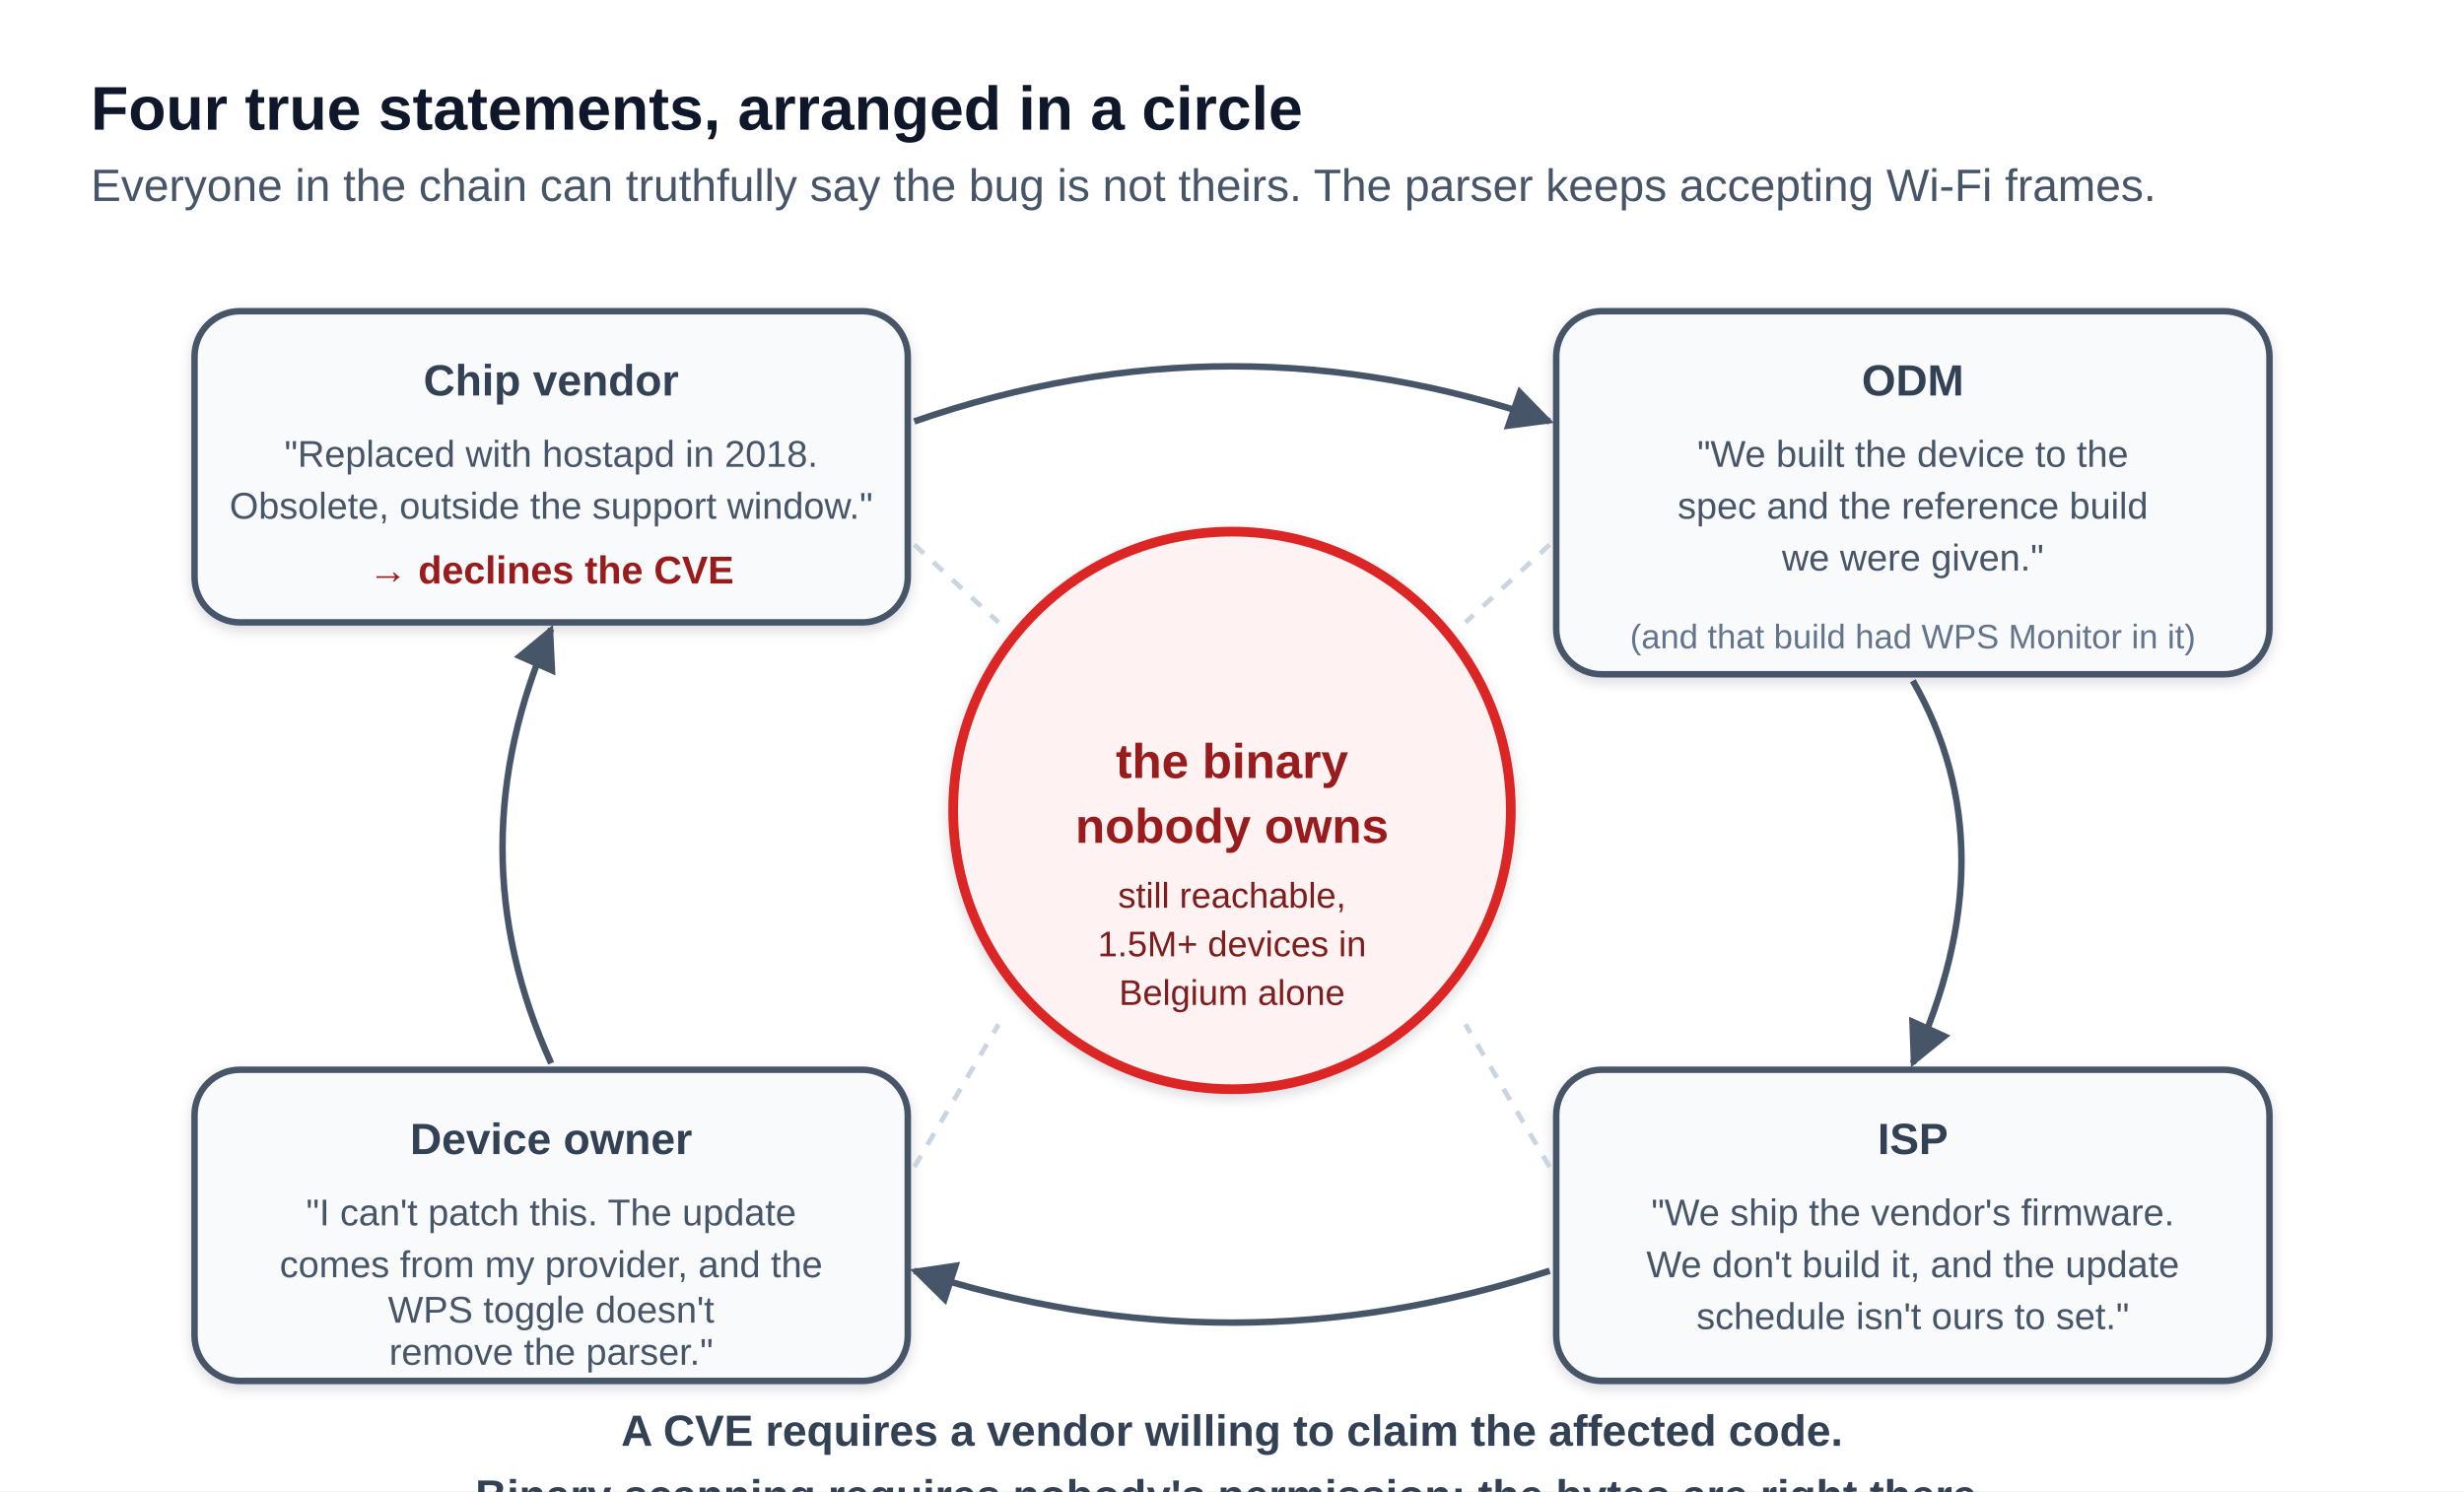
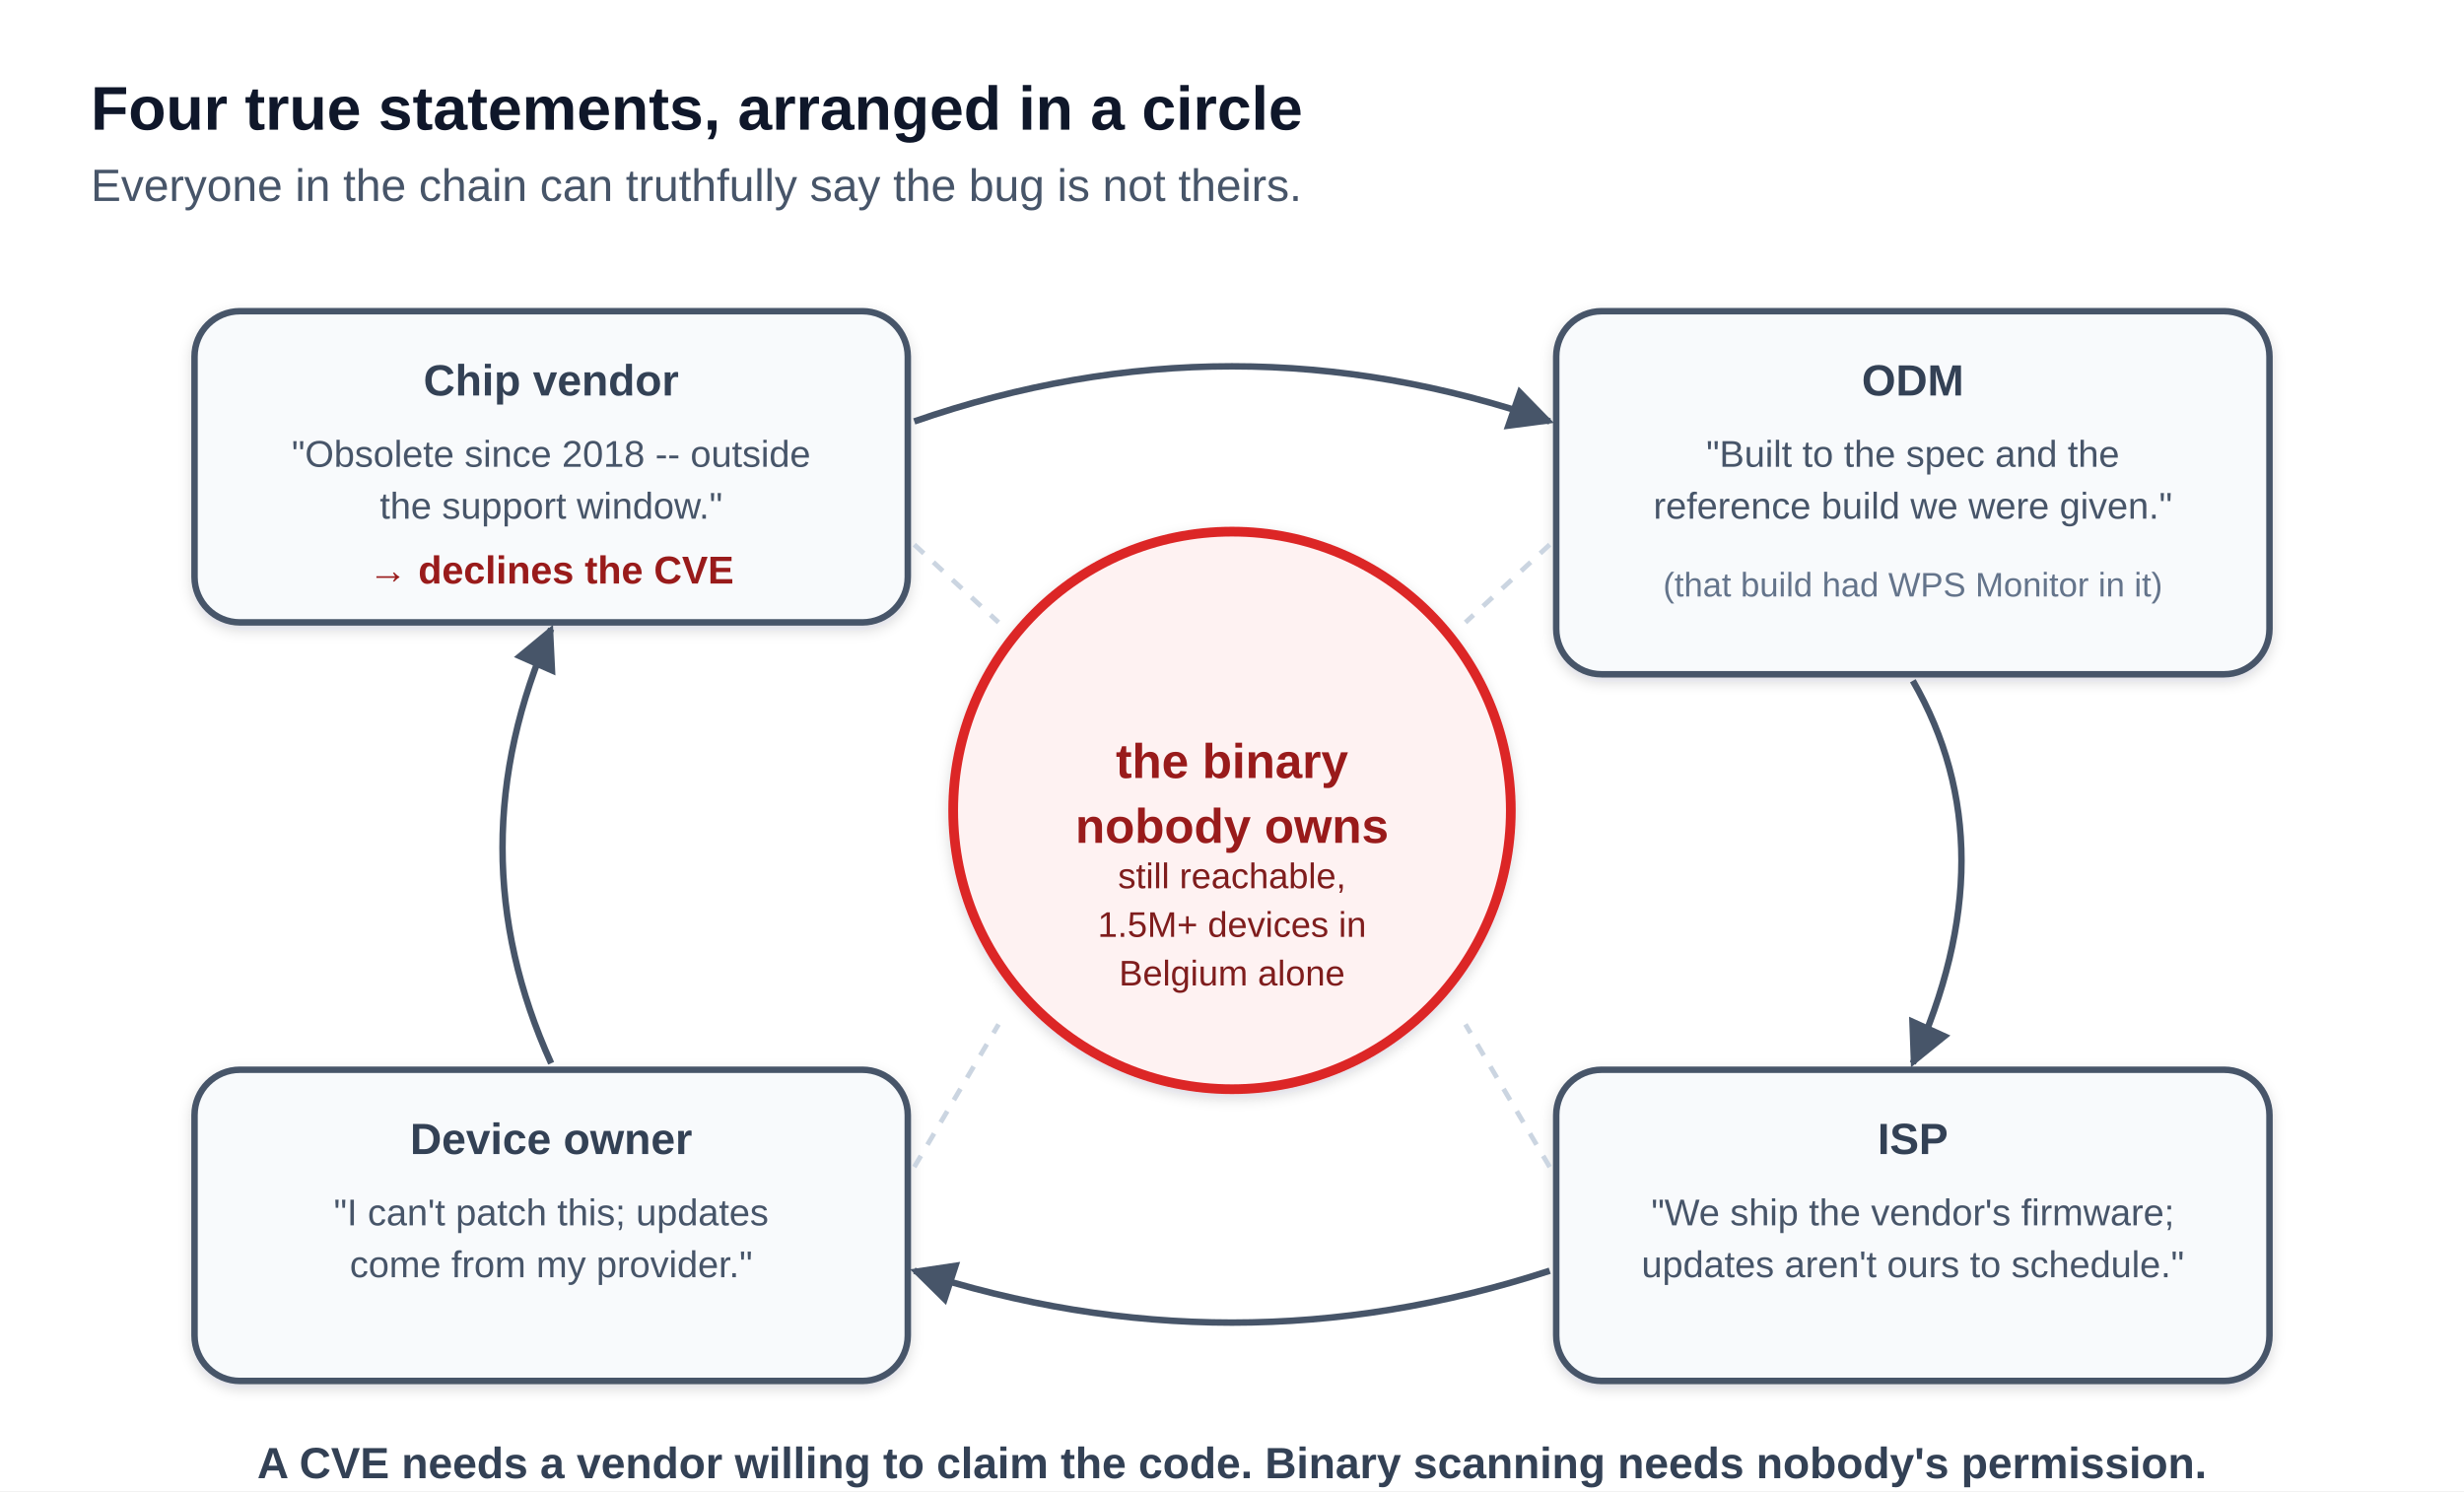
<svg xmlns="http://www.w3.org/2000/svg" viewBox="0 0 760 460" font-family="-apple-system, BlinkMacSystemFont, 'Segoe UI', 'Helvetica Neue', Arial, sans-serif">
  <defs>
    <filter id="ds" x="-20%" y="-20%" width="140%" height="140%">
      <feDropShadow dx="0" dy="1.5" stdDeviation="2" flood-color="#0f172a" flood-opacity="0.15" />
    </filter>
    <marker id="arrow" viewBox="0 0 10 10" refX="9" refY="5" markerWidth="7" markerHeight="7" orient="auto-start-reverse">
      <path d="M 0 0 L 10 5 L 0 10 z" fill="#475569" />
    </marker>
  </defs>
  <rect x="0" y="0" width="760" height="460" fill="#ffffff" />
  <text x="28" y="40" font-size="19" font-weight="700" fill="#0f172a">Four true statements, arranged in a circle</text>
-   <text x="28" y="62" font-size="14" fill="#475569">Everyone in the chain can truthfully say the bug is not theirs. The parser keeps accepting Wi-Fi frames.</text>
+   <text x="28" y="62" font-size="14" fill="#475569">Everyone in the chain can truthfully say the bug is not theirs.</text>
  <circle cx="380" cy="250" r="86" fill="#fef2f2" stroke="#dc2626" stroke-width="3" filter="url(#ds)" />
  <text x="380" y="240" font-size="15" font-weight="700" fill="#991b1b" text-anchor="middle">the binary</text>
  <text x="380" y="260" font-size="15" font-weight="700" fill="#991b1b" text-anchor="middle">nobody owns</text>
-   <text x="380" y="280" font-size="11" fill="#7f1d1d" text-anchor="middle">still reachable,</text>
-   <text x="380" y="295" font-size="11" fill="#7f1d1d" text-anchor="middle">1.5M+ devices in</text>
-   <text x="380" y="310" font-size="11" fill="#7f1d1d" text-anchor="middle">Belgium alone</text>
+   <text x="380" y="274" font-size="11" fill="#7f1d1d" text-anchor="middle">still reachable,</text>
+   <text x="380" y="289" font-size="11" fill="#7f1d1d" text-anchor="middle">1.5M+ devices in</text>
+   <text x="380" y="304" font-size="11" fill="#7f1d1d" text-anchor="middle">Belgium alone</text>
  <rect x="60" y="96" width="220" height="96" rx="14" fill="#f8fafc" stroke="#475569" stroke-width="2" filter="url(#ds)" />
  <text x="170" y="122" font-size="13.5" font-weight="700" fill="#334155" text-anchor="middle">Chip vendor</text>
-   <text x="170" y="144" font-size="11.5" fill="#475569" text-anchor="middle">"Replaced with hostapd in 2018.</text>
-   <text x="170" y="160" font-size="11.5" fill="#475569" text-anchor="middle">Obsolete, outside the support window."</text>
+   <text x="170" y="144" font-size="11.5" fill="#475569" text-anchor="middle">"Obsolete since 2018 -- outside</text>
+   <text x="170" y="160" font-size="11.5" fill="#475569" text-anchor="middle">the support window."</text>
  <text x="170" y="180" font-size="12" font-weight="700" fill="#991b1b" text-anchor="middle">→ declines the CVE</text>
  <rect x="480" y="96" width="220" height="112" rx="14" fill="#f8fafc" stroke="#475569" stroke-width="2" filter="url(#ds)" />
  <text x="590" y="122" font-size="13.5" font-weight="700" fill="#334155" text-anchor="middle">ODM</text>
-   <text x="590" y="144" font-size="11.5" fill="#475569" text-anchor="middle">"We built the device to the</text>
-   <text x="590" y="160" font-size="11.5" fill="#475569" text-anchor="middle">spec and the reference build</text>
-   <text x="590" y="176" font-size="11.5" fill="#475569" text-anchor="middle">we were given."</text>
-   <text x="590" y="200" font-size="10.5" fill="#64748b" text-anchor="middle">(and that build had WPS Monitor in it)</text>
+   <text x="590" y="144" font-size="11.5" fill="#475569" text-anchor="middle">"Built to the spec and the</text>
+   <text x="590" y="160" font-size="11.5" fill="#475569" text-anchor="middle">reference build we were given."</text>
+   <text x="590" y="184" font-size="10.5" fill="#64748b" text-anchor="middle">(that build had WPS Monitor in it)</text>
  <rect x="480" y="330" width="220" height="96" rx="14" fill="#f8fafc" stroke="#475569" stroke-width="2" filter="url(#ds)" />
  <text x="590" y="356" font-size="13.5" font-weight="700" fill="#334155" text-anchor="middle">ISP</text>
-   <text x="590" y="378" font-size="11.5" fill="#475569" text-anchor="middle">"We ship the vendor's firmware.</text>
-   <text x="590" y="394" font-size="11.5" fill="#475569" text-anchor="middle">We don't build it, and the update</text>
-   <text x="590" y="410" font-size="11.5" fill="#475569" text-anchor="middle">schedule isn't ours to set."</text>
+   <text x="590" y="378" font-size="11.5" fill="#475569" text-anchor="middle">"We ship the vendor's firmware;</text>
+   <text x="590" y="394" font-size="11.5" fill="#475569" text-anchor="middle">updates aren't ours to schedule."</text>
  <rect x="60" y="330" width="220" height="96" rx="14" fill="#f8fafc" stroke="#475569" stroke-width="2" filter="url(#ds)" />
  <text x="170" y="356" font-size="13.5" font-weight="700" fill="#334155" text-anchor="middle">Device owner</text>
-   <text x="170" y="378" font-size="11.5" fill="#475569" text-anchor="middle">"I can't patch this. The update</text>
-   <text x="170" y="394" font-size="11.5" fill="#475569" text-anchor="middle">comes from my provider, and the</text>
-   <text x="170" y="408" font-size="11.5" fill="#475569" text-anchor="middle">WPS toggle doesn't</text>
-   <text x="170" y="421" font-size="11.5" fill="#475569" text-anchor="middle">remove the parser."</text>
+   <text x="170" y="378" font-size="11.5" fill="#475569" text-anchor="middle">"I can't patch this; updates</text>
+   <text x="170" y="394" font-size="11.5" fill="#475569" text-anchor="middle">come from my provider."</text>
  <path d="M 282 130 Q 380 96 478 130" fill="none" stroke="#475569" stroke-width="2" marker-end="url(#arrow)" />
  <path d="M 590 210 Q 620 262 590 328" fill="none" stroke="#475569" stroke-width="2" marker-end="url(#arrow)" />
  <path d="M 478 392 Q 380 424 282 392" fill="none" stroke="#475569" stroke-width="2" marker-end="url(#arrow)" />
  <path d="M 170 328 Q 140 262 170 194" fill="none" stroke="#475569" stroke-width="2" marker-end="url(#arrow)" />
  <line x1="282" y1="168" x2="308" y2="192" stroke="#cbd5e1" stroke-width="1.5" stroke-dasharray="4 4" />
  <line x1="478" y1="168" x2="452" y2="192" stroke="#cbd5e1" stroke-width="1.5" stroke-dasharray="4 4" />
  <line x1="282" y1="360" x2="308" y2="316" stroke="#cbd5e1" stroke-width="1.5" stroke-dasharray="4 4" />
  <line x1="478" y1="360" x2="452" y2="316" stroke="#cbd5e1" stroke-width="1.5" stroke-dasharray="4 4" />
-   <text x="380" y="446" font-size="13.5" font-weight="600" fill="#334155" text-anchor="middle">A CVE requires a vendor willing to claim the affected code.</text>
-   <text x="380" y="466" font-size="13.5" font-weight="600" fill="#334155" text-anchor="middle">Binary scanning requires nobody's permission: the bytes are right there.</text>
+   <text x="380" y="456" font-size="13.5" font-weight="600" fill="#334155" text-anchor="middle">A CVE needs a vendor willing to claim the code. Binary scanning needs nobody's permission.</text>
</svg>
